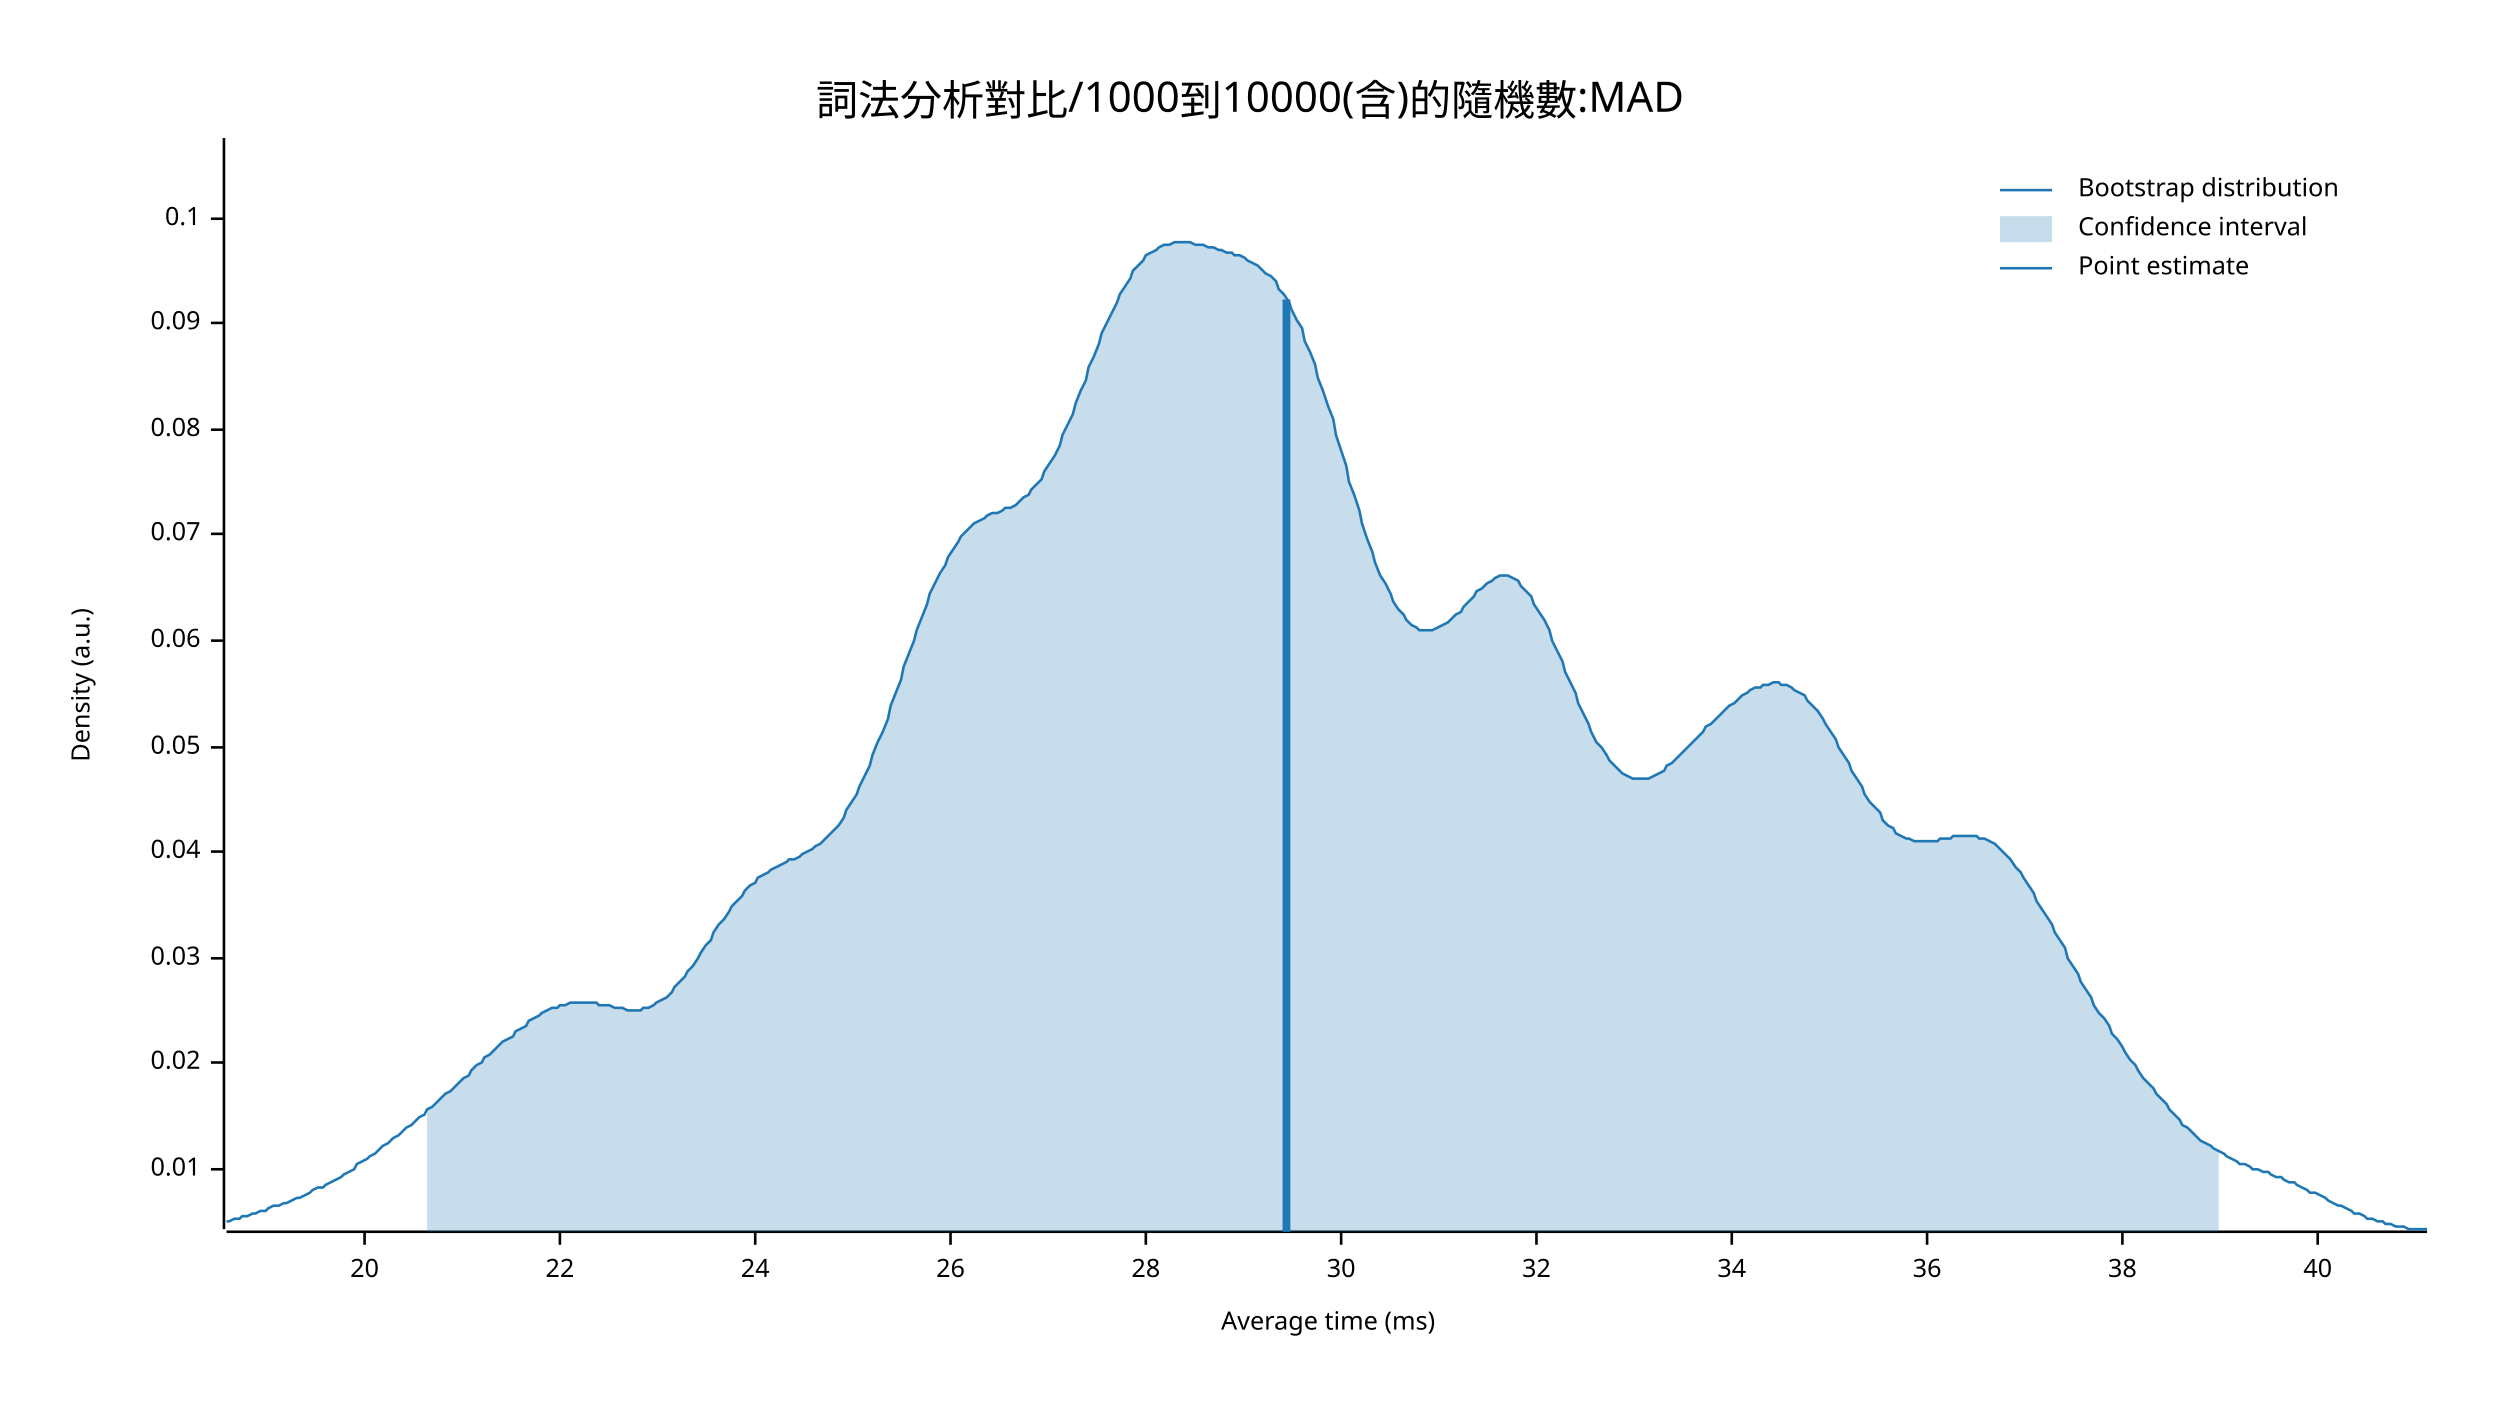
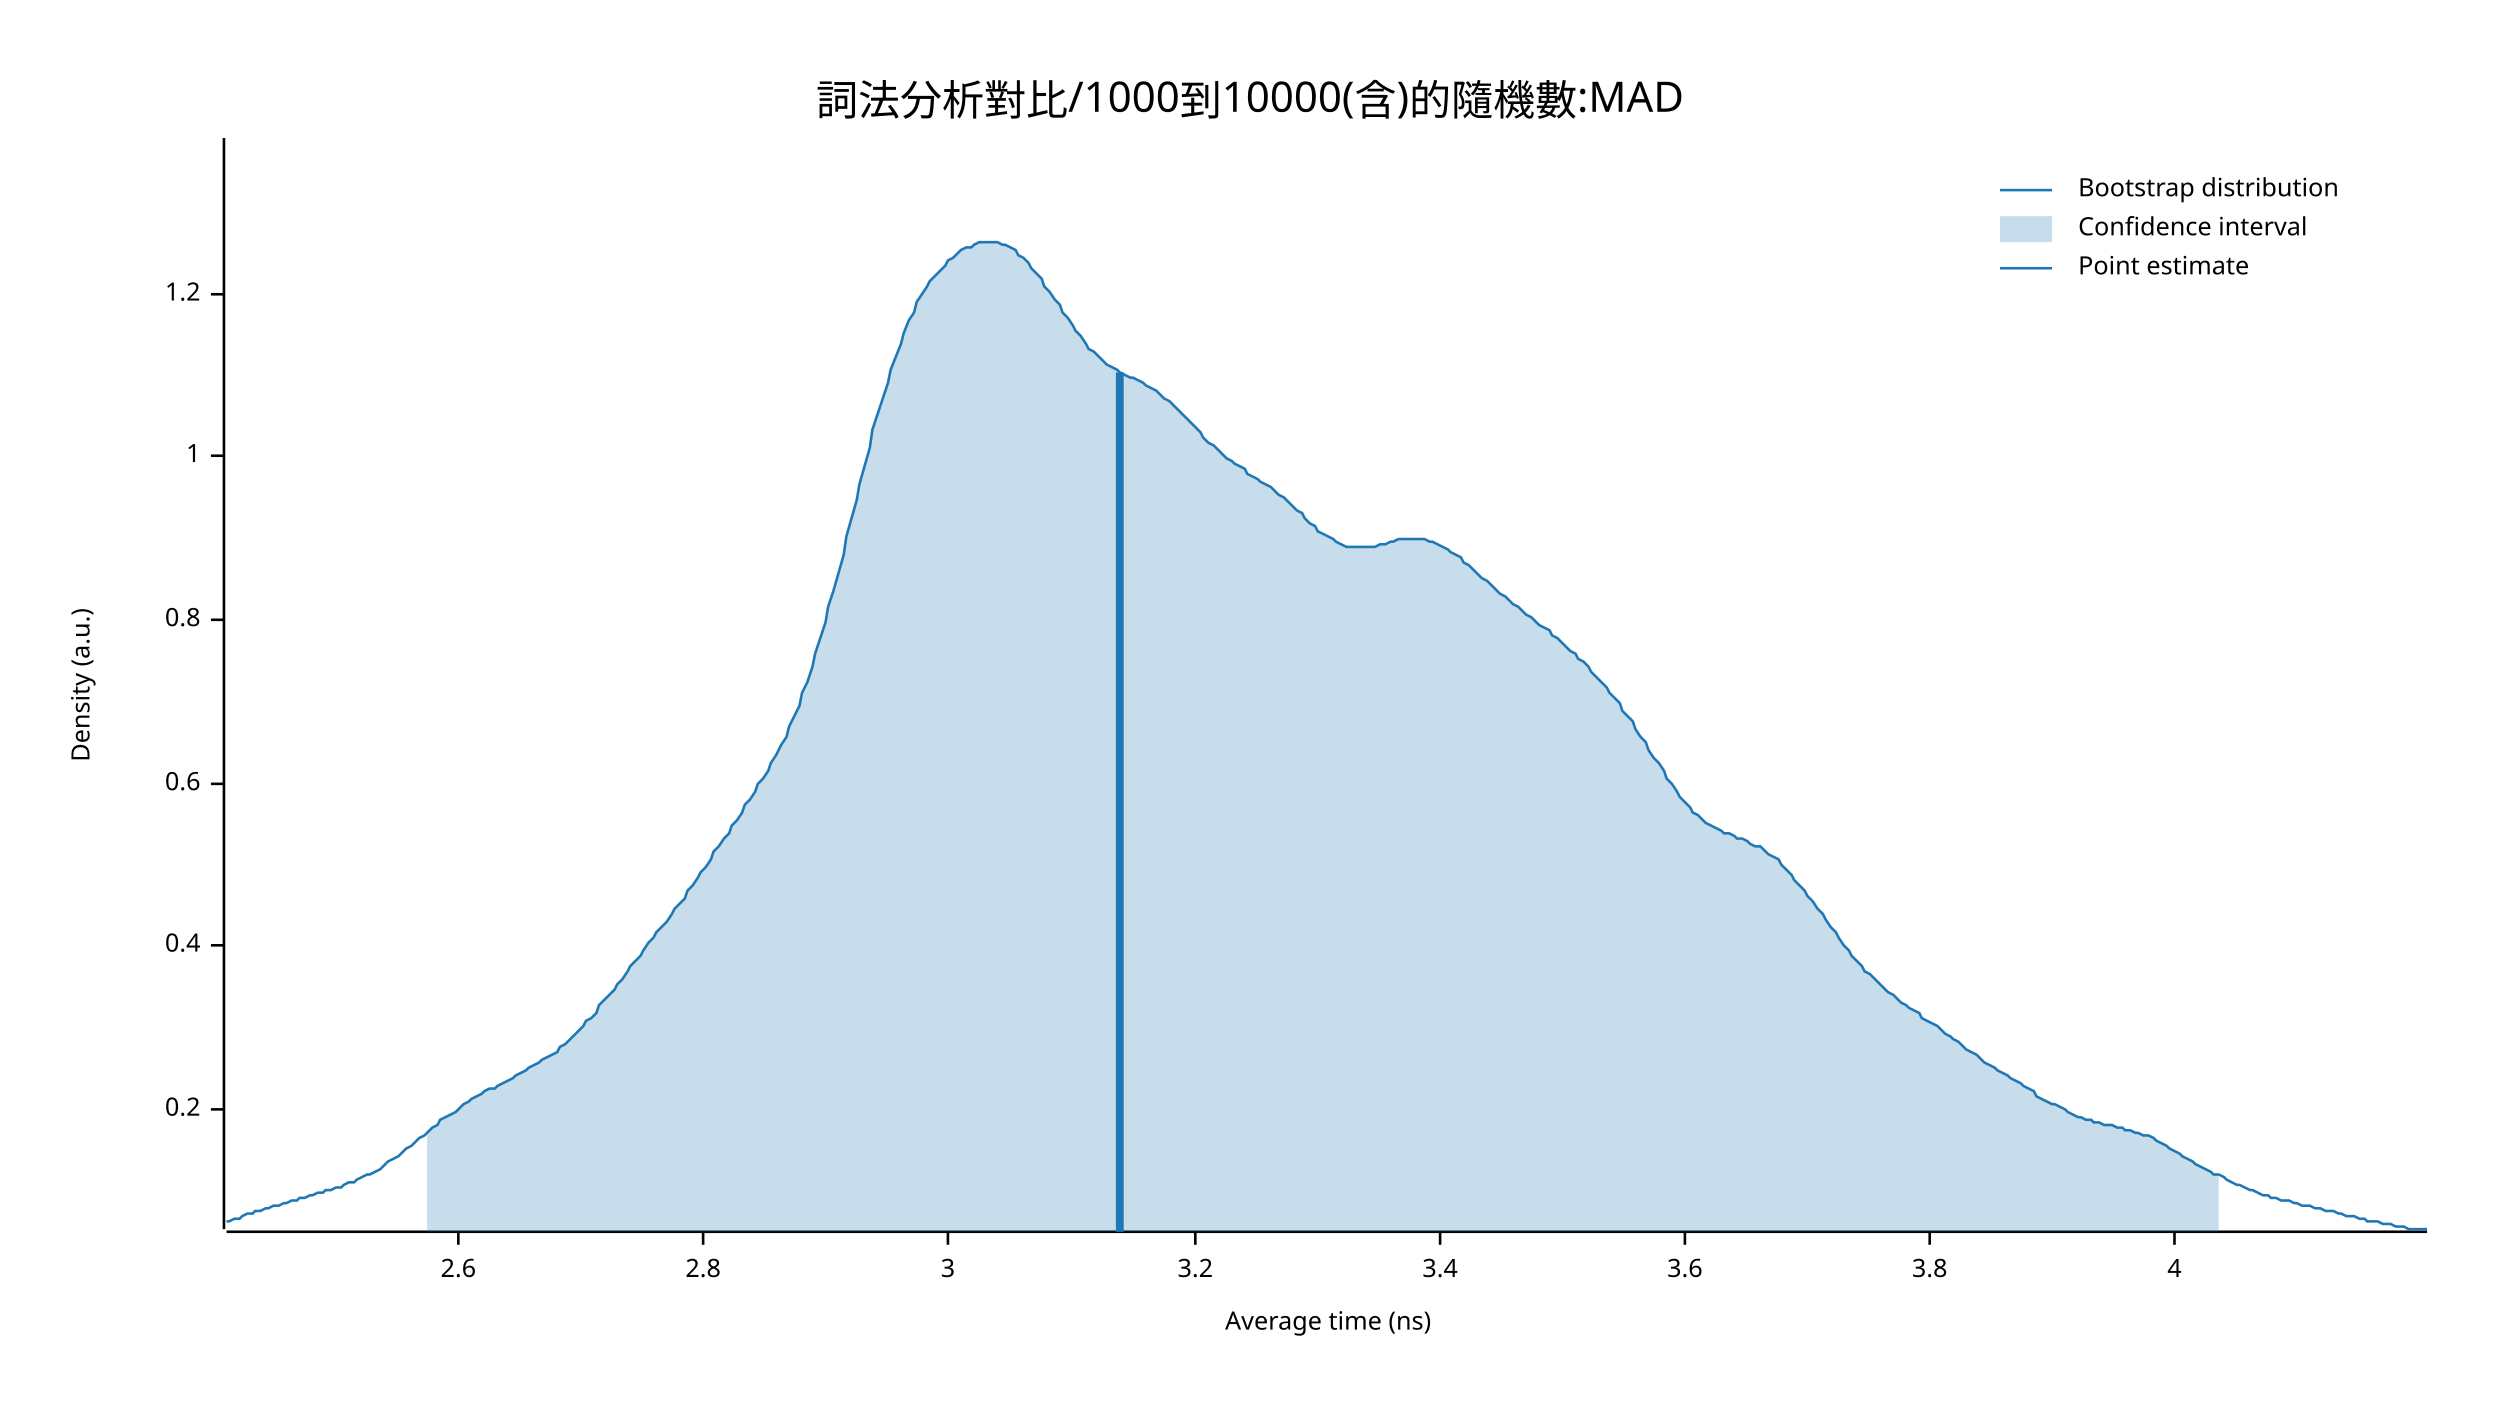
<svg xmlns="http://www.w3.org/2000/svg" width="960" height="540" viewBox="0 0 960 540">
  <text x="480" y="32" dy="0.76em" text-anchor="middle" font-family="sans-serif" font-size="16.129" opacity="1" fill="#000000">
詞法分析對比/1000到10000(含)的隨機數:MAD
</text>
  <text x="27" y="263" dy="0.76em" text-anchor="middle" font-family="sans-serif" font-size="9.677" opacity="1" fill="#000000" transform="rotate(270, 27, 263)">
Density (a.u.)
</text>
  <text x="510" y="513" dy="-0.5ex" text-anchor="middle" font-family="sans-serif" font-size="9.677" opacity="1" fill="#000000">
- Average time (ms)
+ Average time (ns)
</text>
  <polyline fill="none" opacity="1" stroke="#000000" stroke-width="1" points="86,53 86,472 " />
-   <text x="77" y="449" dy="0.5ex" text-anchor="end" font-family="sans-serif" font-size="9.677" opacity="1" fill="#000000">
- 0.01
+   <text x="77" y="426" dy="0.5ex" text-anchor="end" font-family="sans-serif" font-size="9.677" opacity="1" fill="#000000">
+ 0.2
</text>
-   <polyline fill="none" opacity="1" stroke="#000000" stroke-width="1" points="81,449 86,449 " />
-   <text x="77" y="408" dy="0.5ex" text-anchor="end" font-family="sans-serif" font-size="9.677" opacity="1" fill="#000000">
- 0.02
+   <polyline fill="none" opacity="1" stroke="#000000" stroke-width="1" points="81,426 86,426 " />
+   <text x="77" y="363" dy="0.5ex" text-anchor="end" font-family="sans-serif" font-size="9.677" opacity="1" fill="#000000">
+ 0.4
</text>
-   <polyline fill="none" opacity="1" stroke="#000000" stroke-width="1" points="81,408 86,408 " />
-   <text x="77" y="368" dy="0.5ex" text-anchor="end" font-family="sans-serif" font-size="9.677" opacity="1" fill="#000000">
- 0.03
+   <polyline fill="none" opacity="1" stroke="#000000" stroke-width="1" points="81,363 86,363 " />
+   <text x="77" y="301" dy="0.5ex" text-anchor="end" font-family="sans-serif" font-size="9.677" opacity="1" fill="#000000">
+ 0.6
</text>
-   <polyline fill="none" opacity="1" stroke="#000000" stroke-width="1" points="81,368 86,368 " />
-   <text x="77" y="327" dy="0.5ex" text-anchor="end" font-family="sans-serif" font-size="9.677" opacity="1" fill="#000000">
- 0.04
+   <polyline fill="none" opacity="1" stroke="#000000" stroke-width="1" points="81,301 86,301 " />
+   <text x="77" y="238" dy="0.5ex" text-anchor="end" font-family="sans-serif" font-size="9.677" opacity="1" fill="#000000">
+ 0.8
</text>
-   <polyline fill="none" opacity="1" stroke="#000000" stroke-width="1" points="81,327 86,327 " />
-   <text x="77" y="287" dy="0.5ex" text-anchor="end" font-family="sans-serif" font-size="9.677" opacity="1" fill="#000000">
- 0.05
+   <polyline fill="none" opacity="1" stroke="#000000" stroke-width="1" points="81,238 86,238 " />
+   <text x="77" y="175" dy="0.5ex" text-anchor="end" font-family="sans-serif" font-size="9.677" opacity="1" fill="#000000">
+ 1
</text>
-   <polyline fill="none" opacity="1" stroke="#000000" stroke-width="1" points="81,287 86,287 " />
-   <text x="77" y="246" dy="0.5ex" text-anchor="end" font-family="sans-serif" font-size="9.677" opacity="1" fill="#000000">
- 0.06
+   <polyline fill="none" opacity="1" stroke="#000000" stroke-width="1" points="81,175 86,175 " />
+   <text x="77" y="113" dy="0.5ex" text-anchor="end" font-family="sans-serif" font-size="9.677" opacity="1" fill="#000000">
+ 1.2
</text>
-   <polyline fill="none" opacity="1" stroke="#000000" stroke-width="1" points="81,246 86,246 " />
-   <text x="77" y="205" dy="0.5ex" text-anchor="end" font-family="sans-serif" font-size="9.677" opacity="1" fill="#000000">
- 0.07
+   <polyline fill="none" opacity="1" stroke="#000000" stroke-width="1" points="81,113 86,113 " />
+   <polyline fill="none" opacity="1" stroke="#000000" stroke-width="1" points="87,473 932,473 " />
+   <text x="176" y="483" dy="0.76em" text-anchor="middle" font-family="sans-serif" font-size="9.677" opacity="1" fill="#000000">
+ 2.6
</text>
-   <polyline fill="none" opacity="1" stroke="#000000" stroke-width="1" points="81,205 86,205 " />
-   <text x="77" y="165" dy="0.5ex" text-anchor="end" font-family="sans-serif" font-size="9.677" opacity="1" fill="#000000">
- 0.08
+   <polyline fill="none" opacity="1" stroke="#000000" stroke-width="1" points="176,473 176,478 " />
+   <text x="270" y="483" dy="0.76em" text-anchor="middle" font-family="sans-serif" font-size="9.677" opacity="1" fill="#000000">
+ 2.8
</text>
-   <polyline fill="none" opacity="1" stroke="#000000" stroke-width="1" points="81,165 86,165 " />
-   <text x="77" y="124" dy="0.5ex" text-anchor="end" font-family="sans-serif" font-size="9.677" opacity="1" fill="#000000">
- 0.09
+   <polyline fill="none" opacity="1" stroke="#000000" stroke-width="1" points="270,473 270,478 " />
+   <text x="364" y="483" dy="0.76em" text-anchor="middle" font-family="sans-serif" font-size="9.677" opacity="1" fill="#000000">
+ 3
</text>
-   <polyline fill="none" opacity="1" stroke="#000000" stroke-width="1" points="81,124 86,124 " />
-   <text x="77" y="84" dy="0.5ex" text-anchor="end" font-family="sans-serif" font-size="9.677" opacity="1" fill="#000000">
- 0.1
+   <polyline fill="none" opacity="1" stroke="#000000" stroke-width="1" points="364,473 364,478 " />
+   <text x="459" y="483" dy="0.76em" text-anchor="middle" font-family="sans-serif" font-size="9.677" opacity="1" fill="#000000">
+ 3.2
</text>
-   <polyline fill="none" opacity="1" stroke="#000000" stroke-width="1" points="81,84 86,84 " />
-   <polyline fill="none" opacity="1" stroke="#000000" stroke-width="1" points="87,473 932,473 " />
-   <text x="140" y="483" dy="0.76em" text-anchor="middle" font-family="sans-serif" font-size="9.677" opacity="1" fill="#000000">
- 20
+   <polyline fill="none" opacity="1" stroke="#000000" stroke-width="1" points="459,473 459,478 " />
+   <text x="553" y="483" dy="0.76em" text-anchor="middle" font-family="sans-serif" font-size="9.677" opacity="1" fill="#000000">
+ 3.4
</text>
-   <polyline fill="none" opacity="1" stroke="#000000" stroke-width="1" points="140,473 140,478 " />
-   <text x="215" y="483" dy="0.76em" text-anchor="middle" font-family="sans-serif" font-size="9.677" opacity="1" fill="#000000">
- 22
+   <polyline fill="none" opacity="1" stroke="#000000" stroke-width="1" points="553,473 553,478 " />
+   <text x="647" y="483" dy="0.76em" text-anchor="middle" font-family="sans-serif" font-size="9.677" opacity="1" fill="#000000">
+ 3.6
</text>
-   <polyline fill="none" opacity="1" stroke="#000000" stroke-width="1" points="215,473 215,478 " />
-   <text x="290" y="483" dy="0.76em" text-anchor="middle" font-family="sans-serif" font-size="9.677" opacity="1" fill="#000000">
- 24
+   <polyline fill="none" opacity="1" stroke="#000000" stroke-width="1" points="647,473 647,478 " />
+   <text x="741" y="483" dy="0.76em" text-anchor="middle" font-family="sans-serif" font-size="9.677" opacity="1" fill="#000000">
+ 3.8
</text>
-   <polyline fill="none" opacity="1" stroke="#000000" stroke-width="1" points="290,473 290,478 " />
-   <text x="365" y="483" dy="0.76em" text-anchor="middle" font-family="sans-serif" font-size="9.677" opacity="1" fill="#000000">
- 26
+   <polyline fill="none" opacity="1" stroke="#000000" stroke-width="1" points="741,473 741,478 " />
+   <text x="835" y="483" dy="0.76em" text-anchor="middle" font-family="sans-serif" font-size="9.677" opacity="1" fill="#000000">
+ 4
</text>
-   <polyline fill="none" opacity="1" stroke="#000000" stroke-width="1" points="365,473 365,478 " />
-   <text x="440" y="483" dy="0.76em" text-anchor="middle" font-family="sans-serif" font-size="9.677" opacity="1" fill="#000000">
- 28
- </text>
-   <polyline fill="none" opacity="1" stroke="#000000" stroke-width="1" points="440,473 440,478 " />
-   <text x="515" y="483" dy="0.76em" text-anchor="middle" font-family="sans-serif" font-size="9.677" opacity="1" fill="#000000">
- 30
- </text>
-   <polyline fill="none" opacity="1" stroke="#000000" stroke-width="1" points="515,473 515,478 " />
-   <text x="590" y="483" dy="0.76em" text-anchor="middle" font-family="sans-serif" font-size="9.677" opacity="1" fill="#000000">
- 32
- </text>
-   <polyline fill="none" opacity="1" stroke="#000000" stroke-width="1" points="590,473 590,478 " />
-   <text x="665" y="483" dy="0.76em" text-anchor="middle" font-family="sans-serif" font-size="9.677" opacity="1" fill="#000000">
- 34
- </text>
-   <polyline fill="none" opacity="1" stroke="#000000" stroke-width="1" points="665,473 665,478 " />
-   <text x="740" y="483" dy="0.76em" text-anchor="middle" font-family="sans-serif" font-size="9.677" opacity="1" fill="#000000">
- 36
- </text>
-   <polyline fill="none" opacity="1" stroke="#000000" stroke-width="1" points="740,473 740,478 " />
-   <text x="815" y="483" dy="0.76em" text-anchor="middle" font-family="sans-serif" font-size="9.677" opacity="1" fill="#000000">
- 38
- </text>
-   <polyline fill="none" opacity="1" stroke="#000000" stroke-width="1" points="815,473 815,478 " />
-   <text x="890" y="483" dy="0.76em" text-anchor="middle" font-family="sans-serif" font-size="9.677" opacity="1" fill="#000000">
- 40
- </text>
-   <polyline fill="none" opacity="1" stroke="#000000" stroke-width="1" points="890,473 890,478 " />
-   <polyline fill="none" opacity="1" stroke="#1F78B4" stroke-width="1" points="87,469 88,469 90,468 92,468 93,467 95,467 97,466 98,466 100,465 102,465 103,464 105,463 107,463 109,462 110,462 112,461 114,460 115,460 117,459 119,458 120,457 122,456 124,456 125,455 127,454 129,453 131,452 132,451 134,450 136,449 137,447 139,446 141,445 142,444 144,443 146,441 147,440 149,439 151,437 153,436 154,435 156,433 158,432 159,431 161,429 163,428 164,426 166,425 168,423 169,422 171,420 173,419 175,417 176,416 178,414 180,413 181,411 183,409 185,408 186,406 188,405 190,403 191,402 193,400 195,399 197,398 198,396 200,395 202,394 203,392 205,391 207,390 208,389 210,388 212,387 214,387 215,386 217,386 219,385 220,385 222,385 224,385 225,385 227,385 229,385 230,386 232,386 234,386 236,387 237,387 239,387 241,388 242,388 244,388 246,388 247,387 249,387 251,386 252,385 254,384 256,383 258,381 259,379 261,377 263,375 264,373 266,371 268,368 269,366 271,363 273,361 274,358 276,355 278,353 280,350 281,348 283,346 285,344 286,342 288,340 290,339 291,337 293,336 295,335 296,334 298,333 300,332 302,331 303,330 305,330 307,329 308,328 310,327 312,326 313,325 315,324 317,322 318,321 320,319 322,317 324,314 325,311 327,308 329,305 330,302 332,298 334,294 335,290 337,285 339,281 341,276 342,271 344,266 346,261 347,256 349,251 351,246 352,242 354,237 356,232 357,228 359,224 361,220 363,217 364,214 366,211 368,208 369,206 371,204 373,202 374,201 376,200 378,199 379,198 381,197 383,197 385,196 386,195 388,195 390,194 391,193 393,191 395,190 396,188 398,186 400,184 401,181 403,178 405,175 407,171 408,167 410,163 412,159 413,155 415,150 417,146 418,141 420,137 422,132 423,128 425,124 427,120 429,116 430,113 432,110 434,107 435,104 437,102 439,100 440,98 442,97 444,96 445,95 447,94 449,94 451,93 452,93 454,93 456,93 457,93 459,94 461,94 462,94 464,95 466,95 468,96 469,96 471,97 473,97 474,98 476,98 478,99 479,100 481,101 483,102 484,103 486,105 488,106 490,108 491,111 493,113 495,116 496,119 498,123 500,126 501,131 503,135 505,140 506,145 508,150 510,156 512,161 513,167 515,173 517,179 518,185 520,190 522,196 523,201 525,207 527,212 528,216 530,221 532,224 534,228 535,231 537,234 539,236 540,238 542,240 544,241 545,242 547,242 549,242 550,242 552,241 554,240 556,239 557,238 559,236 561,235 562,233 564,231 566,229 567,227 569,226 571,224 573,223 574,222 576,221 578,221 579,221 581,222 583,223 584,225 586,227 588,229 589,232 591,235 593,238 595,242 596,246 598,250 600,254 601,258 603,262 605,266 606,270 608,274 610,278 611,281 613,285 615,287 617,290 618,292 620,294 622,296 623,297 625,298 627,299 628,299 630,299 632,299 633,299 635,298 637,297 639,296 640,294 642,293 644,291 645,290 647,288 649,286 650,285 652,283 654,281 655,279 657,278 659,276 661,274 662,273 664,271 666,270 667,269 669,267 671,266 672,265 674,264 676,264 677,263 679,263 681,262 683,262 684,263 686,263 688,264 689,265 691,266 693,267 694,269 696,271 698,273 700,276 701,278 703,281 705,284 706,287 708,290 710,293 711,296 713,299 715,302 716,305 718,308 720,310 722,312 723,315 725,317 727,318 728,320 730,321 732,322 733,322 735,323 737,323 738,323 740,323 742,323 744,323 745,322 747,322 749,322 750,321 752,321 754,321 755,321 757,321 759,321 760,322 762,322 764,323 766,324 767,325 769,327 771,329 772,330 774,333 776,335 777,337 779,340 781,343 782,346 784,349 786,352 788,355 789,358 791,361 793,364 794,368 796,371 798,374 799,377 801,380 803,383 804,386 806,389 808,391 810,394 811,397 813,399 815,402 816,404 818,407 820,409 821,411 823,414 825,416 827,418 828,420 830,422 832,424 833,426 835,428 837,430 838,432 840,433 842,435 843,436 845,438 847,439 849,440 850,441 852,442 854,443 855,444 857,445 859,446 860,447 862,447 864,448 865,449 867,449 869,450 871,450 872,451 874,452 876,452 877,453 879,454 881,454 882,455 884,456 886,457 887,458 889,458 891,459 893,460 894,461 896,462 898,463 899,463 901,464 903,465 904,466 906,466 908,467 909,468 911,468 913,469 915,469 916,470 918,470 920,471 921,471 923,471 925,472 926,472 928,472 930,472 932,472 " />
-   <polygon opacity="0.25" fill="#1F78B4" points="164,426 166,425 168,423 169,422 171,420 173,419 175,417 176,416 178,414 180,413 181,411 183,409 185,408 186,406 188,405 190,403 191,402 193,400 195,399 197,398 198,396 200,395 202,394 203,392 205,391 207,390 208,389 210,388 212,387 214,387 215,386 217,386 219,385 220,385 222,385 224,385 225,385 227,385 229,385 230,386 232,386 234,386 236,387 237,387 239,387 241,388 242,388 244,388 246,388 247,387 249,387 251,386 252,385 254,384 256,383 258,381 259,379 261,377 263,375 264,373 266,371 268,368 269,366 271,363 273,361 274,358 276,355 278,353 280,350 281,348 283,346 285,344 286,342 288,340 290,339 291,337 293,336 295,335 296,334 298,333 300,332 302,331 303,330 305,330 307,329 308,328 310,327 312,326 313,325 315,324 317,322 318,321 320,319 322,317 324,314 325,311 327,308 329,305 330,302 332,298 334,294 335,290 337,285 339,281 341,276 342,271 344,266 346,261 347,256 349,251 351,246 352,242 354,237 356,232 357,228 359,224 361,220 363,217 364,214 366,211 368,208 369,206 371,204 373,202 374,201 376,200 378,199 379,198 381,197 383,197 385,196 386,195 388,195 390,194 391,193 393,191 395,190 396,188 398,186 400,184 401,181 403,178 405,175 407,171 408,167 410,163 412,159 413,155 415,150 417,146 418,141 420,137 422,132 423,128 425,124 427,120 429,116 430,113 432,110 434,107 435,104 437,102 439,100 440,98 442,97 444,96 445,95 447,94 449,94 451,93 452,93 454,93 456,93 457,93 459,94 461,94 462,94 464,95 466,95 468,96 469,96 471,97 473,97 474,98 476,98 478,99 479,100 481,101 483,102 484,103 486,105 488,106 490,108 491,111 493,113 495,116 496,119 498,123 500,126 501,131 503,135 505,140 506,145 508,150 510,156 512,161 513,167 515,173 517,179 518,185 520,190 522,196 523,201 525,207 527,212 528,216 530,221 532,224 534,228 535,231 537,234 539,236 540,238 542,240 544,241 545,242 547,242 549,242 550,242 552,241 554,240 556,239 557,238 559,236 561,235 562,233 564,231 566,229 567,227 569,226 571,224 573,223 574,222 576,221 578,221 579,221 581,222 583,223 584,225 586,227 588,229 589,232 591,235 593,238 595,242 596,246 598,250 600,254 601,258 603,262 605,266 606,270 608,274 610,278 611,281 613,285 615,287 617,290 618,292 620,294 622,296 623,297 625,298 627,299 628,299 630,299 632,299 633,299 635,298 637,297 639,296 640,294 642,293 644,291 645,290 647,288 649,286 650,285 652,283 654,281 655,279 657,278 659,276 661,274 662,273 664,271 666,270 667,269 669,267 671,266 672,265 674,264 676,264 677,263 679,263 681,262 683,262 684,263 686,263 688,264 689,265 691,266 693,267 694,269 696,271 698,273 700,276 701,278 703,281 705,284 706,287 708,290 710,293 711,296 713,299 715,302 716,305 718,308 720,310 722,312 723,315 725,317 727,318 728,320 730,321 732,322 733,322 735,323 737,323 738,323 740,323 742,323 744,323 745,322 747,322 749,322 750,321 752,321 754,321 755,321 757,321 759,321 760,322 762,322 764,323 766,324 767,325 769,327 771,329 772,330 774,333 776,335 777,337 779,340 781,343 782,346 784,349 786,352 788,355 789,358 791,361 793,364 794,368 796,371 798,374 799,377 801,380 803,383 804,386 806,389 808,391 810,394 811,397 813,399 815,402 816,404 818,407 820,409 821,411 823,414 825,416 827,418 828,420 830,422 832,424 833,426 835,428 837,430 838,432 840,433 842,435 843,436 845,438 847,439 849,440 850,441 852,442 852,473 164,473 " />
-   <polyline fill="none" opacity="1" stroke="#1F78B4" stroke-width="3" points="494,473 494,115 " />
+   <polyline fill="none" opacity="1" stroke="#000000" stroke-width="1" points="835,473 835,478 " />
+   <polyline fill="none" opacity="1" stroke="#1F78B4" stroke-width="1" points="87,469 88,469 90,468 92,468 93,467 95,466 97,466 98,465 100,465 102,464 103,464 105,463 107,463 109,462 110,462 112,461 114,461 115,460 117,460 119,459 120,459 122,458 124,458 125,457 127,457 129,456 131,456 132,455 134,454 136,454 137,453 139,452 141,451 142,451 144,450 146,449 147,448 149,446 151,445 153,444 154,443 156,441 158,440 159,439 161,437 163,436 164,435 166,433 168,432 169,430 171,429 173,428 175,427 176,426 178,424 180,423 181,422 183,421 185,420 186,419 188,418 190,418 191,417 193,416 195,415 197,414 198,413 200,412 202,411 203,410 205,409 207,408 208,407 210,406 212,405 214,404 215,402 217,401 219,399 220,398 222,396 224,394 225,392 227,391 229,389 230,386 232,384 234,382 236,380 237,378 239,376 241,373 242,371 244,369 246,367 247,365 249,362 251,360 252,358 254,356 256,354 258,351 259,349 261,347 263,345 264,342 266,340 268,337 269,335 271,333 273,330 274,327 276,325 278,322 280,320 281,317 283,315 285,312 286,309 288,307 290,304 291,301 293,299 295,296 296,293 298,290 300,286 302,283 303,279 305,275 307,271 308,266 310,262 312,256 313,251 315,245 317,239 318,233 320,227 322,220 324,213 325,206 327,199 329,192 330,186 332,179 334,172 335,165 337,159 339,153 341,147 342,142 344,137 346,132 347,128 349,123 351,120 352,116 354,113 356,110 357,108 359,106 361,104 363,102 364,100 366,99 368,97 369,96 371,95 373,95 374,94 376,93 378,93 379,93 381,93 383,93 385,94 386,94 388,95 390,96 391,98 393,99 395,101 396,103 398,105 400,107 401,110 403,112 405,115 407,117 408,120 410,122 412,125 413,127 415,129 417,132 418,134 420,135 422,137 423,138 425,140 427,141 429,142 430,143 432,144 434,145 435,145 437,146 439,147 440,148 442,149 444,150 445,151 447,153 449,154 451,156 452,157 454,159 456,161 457,162 459,164 461,166 462,168 464,170 466,171 468,173 469,174 471,176 473,177 474,178 476,179 478,180 479,182 481,183 483,184 484,185 486,186 488,187 490,189 491,190 493,191 495,193 496,194 498,196 500,197 501,199 503,201 505,202 506,204 508,205 510,206 512,207 513,208 515,209 517,210 518,210 520,210 522,210 523,210 525,210 527,210 528,210 530,209 532,209 534,208 535,208 537,207 539,207 540,207 542,207 544,207 545,207 547,207 549,208 550,208 552,209 554,210 556,211 557,212 559,213 561,214 562,216 564,217 566,219 567,220 569,222 571,223 573,225 574,226 576,228 578,229 579,230 581,232 583,233 584,234 586,236 588,237 589,238 591,240 593,241 595,242 596,244 598,245 600,247 601,248 603,250 605,251 606,253 608,254 610,256 611,258 613,260 615,262 617,264 618,266 620,268 622,270 623,273 625,275 627,277 628,280 630,283 632,285 633,288 635,291 637,293 639,296 640,299 642,301 644,304 645,306 647,308 649,310 650,312 652,313 654,315 655,316 657,317 659,318 661,319 662,320 664,320 666,321 667,322 669,322 671,323 672,324 674,325 676,325 677,326 679,328 681,329 683,330 684,332 686,334 688,336 689,338 691,340 693,342 694,344 696,346 698,349 700,351 701,353 703,356 705,358 706,360 708,363 710,365 711,367 713,369 715,371 716,373 718,374 720,376 722,378 723,379 725,381 727,382 728,383 730,385 732,386 733,387 735,388 737,389 738,391 740,392 742,393 744,394 745,395 747,397 749,398 750,399 752,400 754,402 755,403 757,404 759,405 760,406 762,408 764,409 766,410 767,411 769,412 771,413 772,414 774,415 776,416 777,417 779,418 781,419 782,421 784,422 786,423 788,424 789,424 791,425 793,426 794,427 796,428 798,429 799,429 801,430 803,430 804,431 806,431 808,432 810,432 811,432 813,433 815,433 816,434 818,434 820,435 821,435 823,436 825,436 827,437 828,438 830,439 832,440 833,441 835,442 837,443 838,444 840,445 842,446 843,447 845,448 847,449 849,450 850,451 852,451 854,452 855,453 857,454 859,455 860,455 862,456 864,457 865,457 867,458 869,459 871,459 872,460 874,460 876,461 877,461 879,461 881,462 882,462 884,463 886,463 887,463 889,464 891,464 893,465 894,465 896,465 898,466 899,466 901,467 903,467 904,467 906,468 908,468 909,469 911,469 913,469 915,470 916,470 918,470 920,471 921,471 923,471 925,472 926,472 928,472 930,472 932,472 " />
+   <polygon opacity="0.25" fill="#1F78B4" points="164,435 166,433 168,432 169,430 171,429 173,428 175,427 176,426 178,424 180,423 181,422 183,421 185,420 186,419 188,418 190,418 191,417 193,416 195,415 197,414 198,413 200,412 202,411 203,410 205,409 207,408 208,407 210,406 212,405 214,404 215,402 217,401 219,399 220,398 222,396 224,394 225,392 227,391 229,389 230,386 232,384 234,382 236,380 237,378 239,376 241,373 242,371 244,369 246,367 247,365 249,362 251,360 252,358 254,356 256,354 258,351 259,349 261,347 263,345 264,342 266,340 268,337 269,335 271,333 273,330 274,327 276,325 278,322 280,320 281,317 283,315 285,312 286,309 288,307 290,304 291,301 293,299 295,296 296,293 298,290 300,286 302,283 303,279 305,275 307,271 308,266 310,262 312,256 313,251 315,245 317,239 318,233 320,227 322,220 324,213 325,206 327,199 329,192 330,186 332,179 334,172 335,165 337,159 339,153 341,147 342,142 344,137 346,132 347,128 349,123 351,120 352,116 354,113 356,110 357,108 359,106 361,104 363,102 364,100 366,99 368,97 369,96 371,95 373,95 374,94 376,93 378,93 379,93 381,93 383,93 385,94 386,94 388,95 390,96 391,98 393,99 395,101 396,103 398,105 400,107 401,110 403,112 405,115 407,117 408,120 410,122 412,125 413,127 415,129 417,132 418,134 420,135 422,137 423,138 425,140 427,141 429,142 430,143 432,144 434,145 435,145 437,146 439,147 440,148 442,149 444,150 445,151 447,153 449,154 451,156 452,157 454,159 456,161 457,162 459,164 461,166 462,168 464,170 466,171 468,173 469,174 471,176 473,177 474,178 476,179 478,180 479,182 481,183 483,184 484,185 486,186 488,187 490,189 491,190 493,191 495,193 496,194 498,196 500,197 501,199 503,201 505,202 506,204 508,205 510,206 512,207 513,208 515,209 517,210 518,210 520,210 522,210 523,210 525,210 527,210 528,210 530,209 532,209 534,208 535,208 537,207 539,207 540,207 542,207 544,207 545,207 547,207 549,208 550,208 552,209 554,210 556,211 557,212 559,213 561,214 562,216 564,217 566,219 567,220 569,222 571,223 573,225 574,226 576,228 578,229 579,230 581,232 583,233 584,234 586,236 588,237 589,238 591,240 593,241 595,242 596,244 598,245 600,247 601,248 603,250 605,251 606,253 608,254 610,256 611,258 613,260 615,262 617,264 618,266 620,268 622,270 623,273 625,275 627,277 628,280 630,283 632,285 633,288 635,291 637,293 639,296 640,299 642,301 644,304 645,306 647,308 649,310 650,312 652,313 654,315 655,316 657,317 659,318 661,319 662,320 664,320 666,321 667,322 669,322 671,323 672,324 674,325 676,325 677,326 679,328 681,329 683,330 684,332 686,334 688,336 689,338 691,340 693,342 694,344 696,346 698,349 700,351 701,353 703,356 705,358 706,360 708,363 710,365 711,367 713,369 715,371 716,373 718,374 720,376 722,378 723,379 725,381 727,382 728,383 730,385 732,386 733,387 735,388 737,389 738,391 740,392 742,393 744,394 745,395 747,397 749,398 750,399 752,400 754,402 755,403 757,404 759,405 760,406 762,408 764,409 766,410 767,411 769,412 771,413 772,414 774,415 776,416 777,417 779,418 781,419 782,421 784,422 786,423 788,424 789,424 791,425 793,426 794,427 796,428 798,429 799,429 801,430 803,430 804,431 806,431 808,432 810,432 811,432 813,433 815,433 816,434 818,434 820,435 821,435 823,436 825,436 827,437 828,438 830,439 832,440 833,441 835,442 837,443 838,444 840,445 842,446 843,447 845,448 847,449 849,450 850,451 852,451 852,473 164,473 " />
+   <polyline fill="none" opacity="1" stroke="#1F78B4" stroke-width="3" points="430,473 430,143 " />
  <text x="798" y="68" dy="0.76em" text-anchor="start" font-family="sans-serif" font-size="9.677" opacity="1" fill="#000000">
Bootstrap distribution
</text>
  <text x="798" y="83" dy="0.76em" text-anchor="start" font-family="sans-serif" font-size="9.677" opacity="1" fill="#000000">
Confidence interval
</text>
  <text x="798" y="98" dy="0.76em" text-anchor="start" font-family="sans-serif" font-size="9.677" opacity="1" fill="#000000">
Point estimate
</text>
  <polyline fill="none" opacity="1" stroke="#1F78B4" stroke-width="1" points="768,73 788,73 " />
  <rect x="768" y="83" width="20" height="10" opacity="0.25" fill="#1F78B4" stroke="none" />
  <polyline fill="none" opacity="1" stroke="#1F78B4" stroke-width="1" points="768,103 788,103 " />
</svg>
